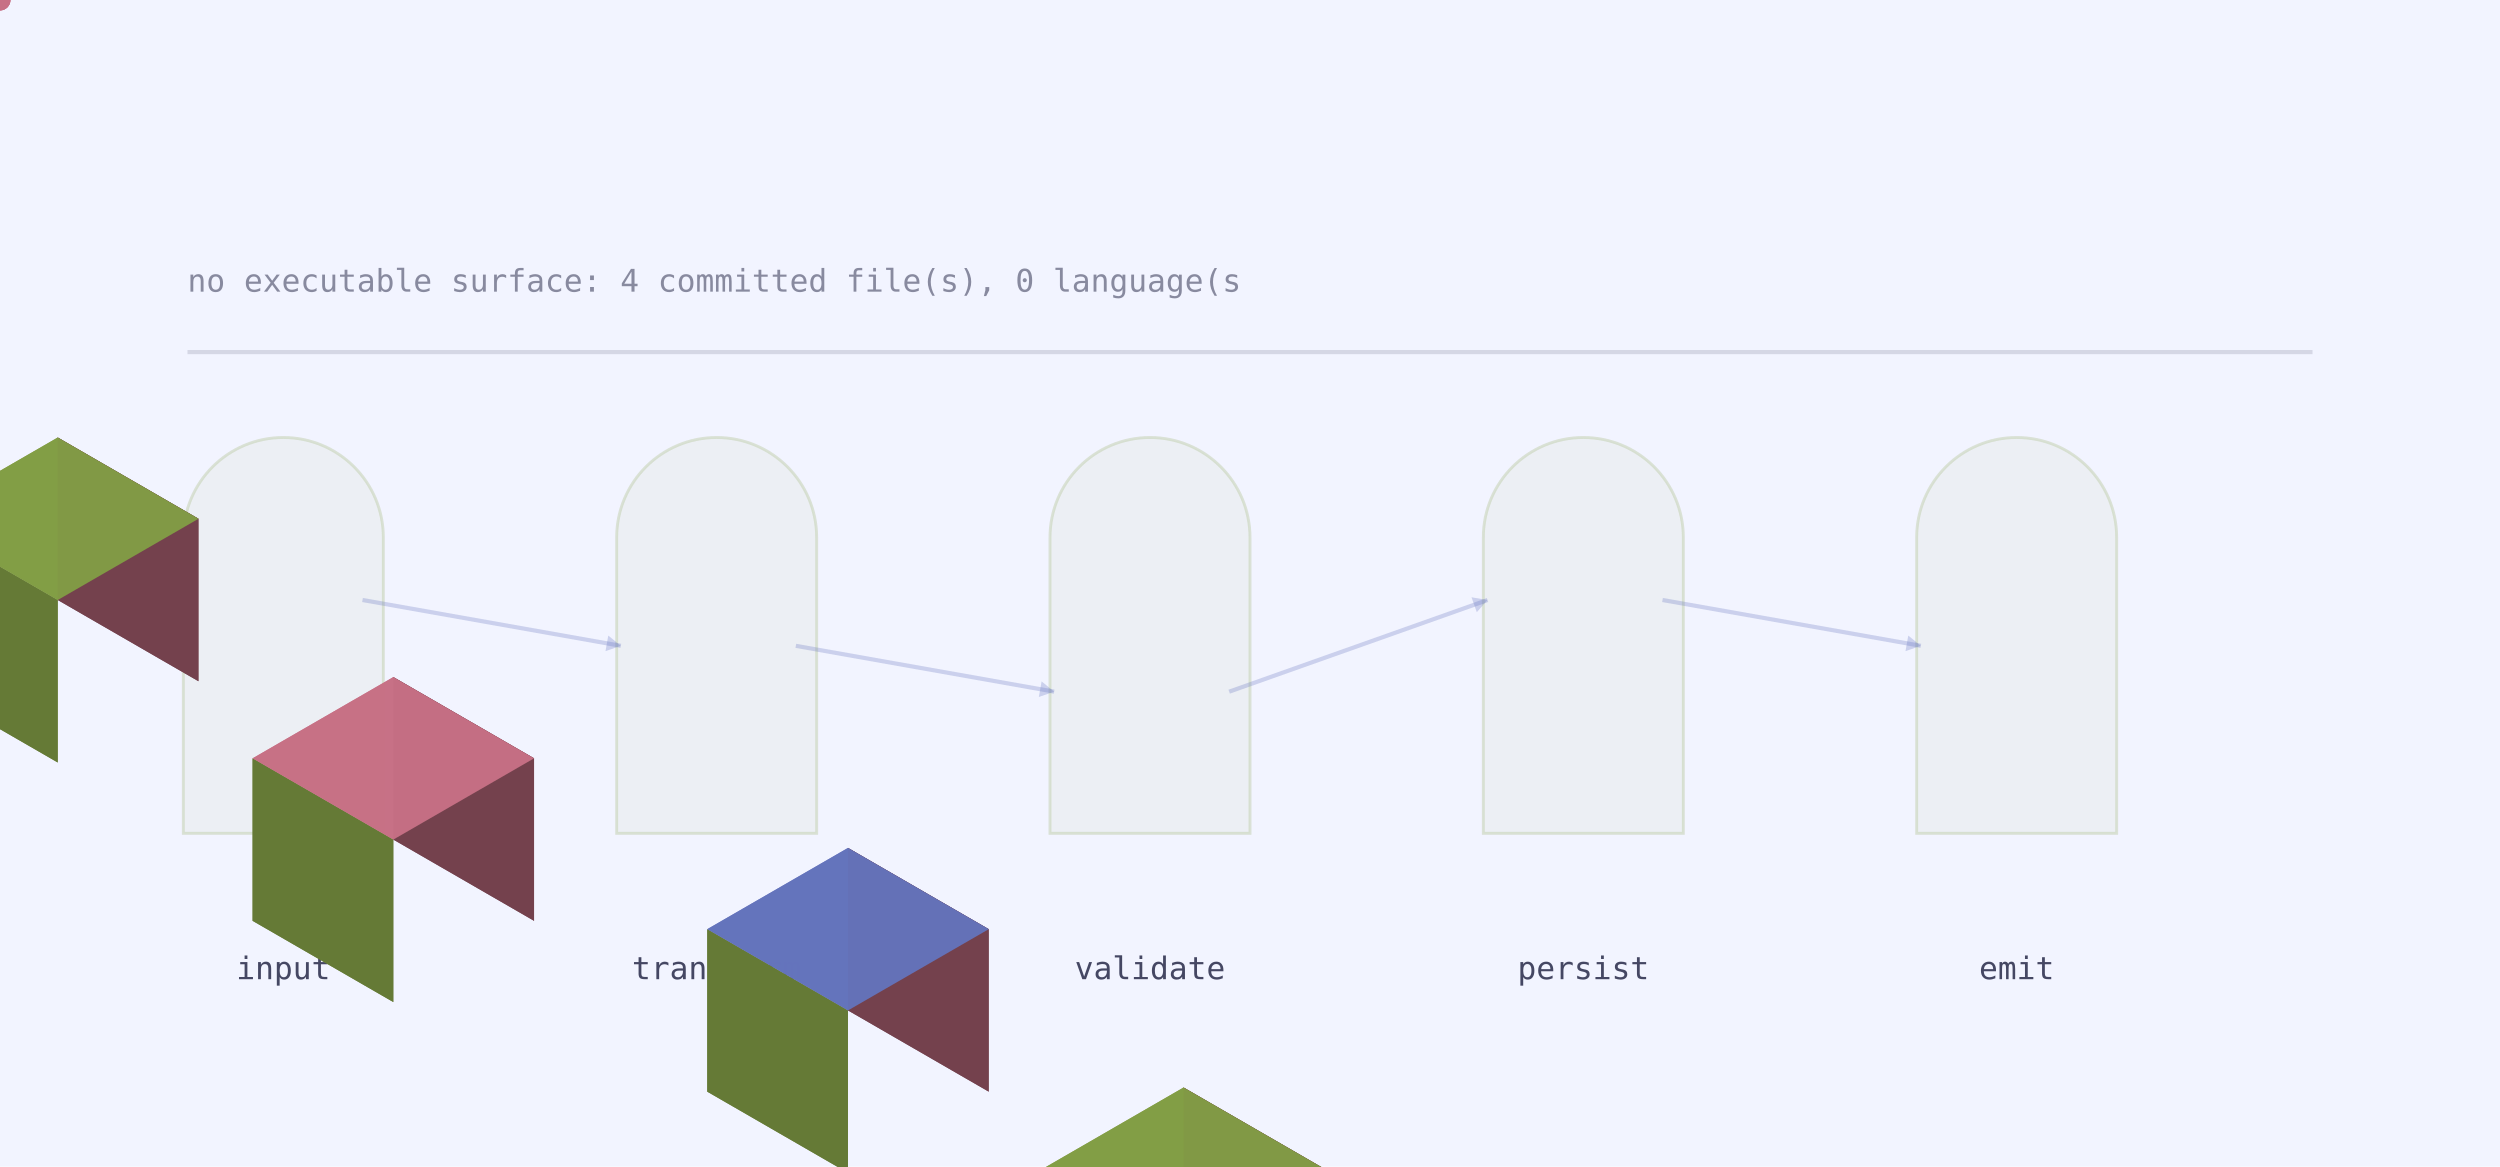
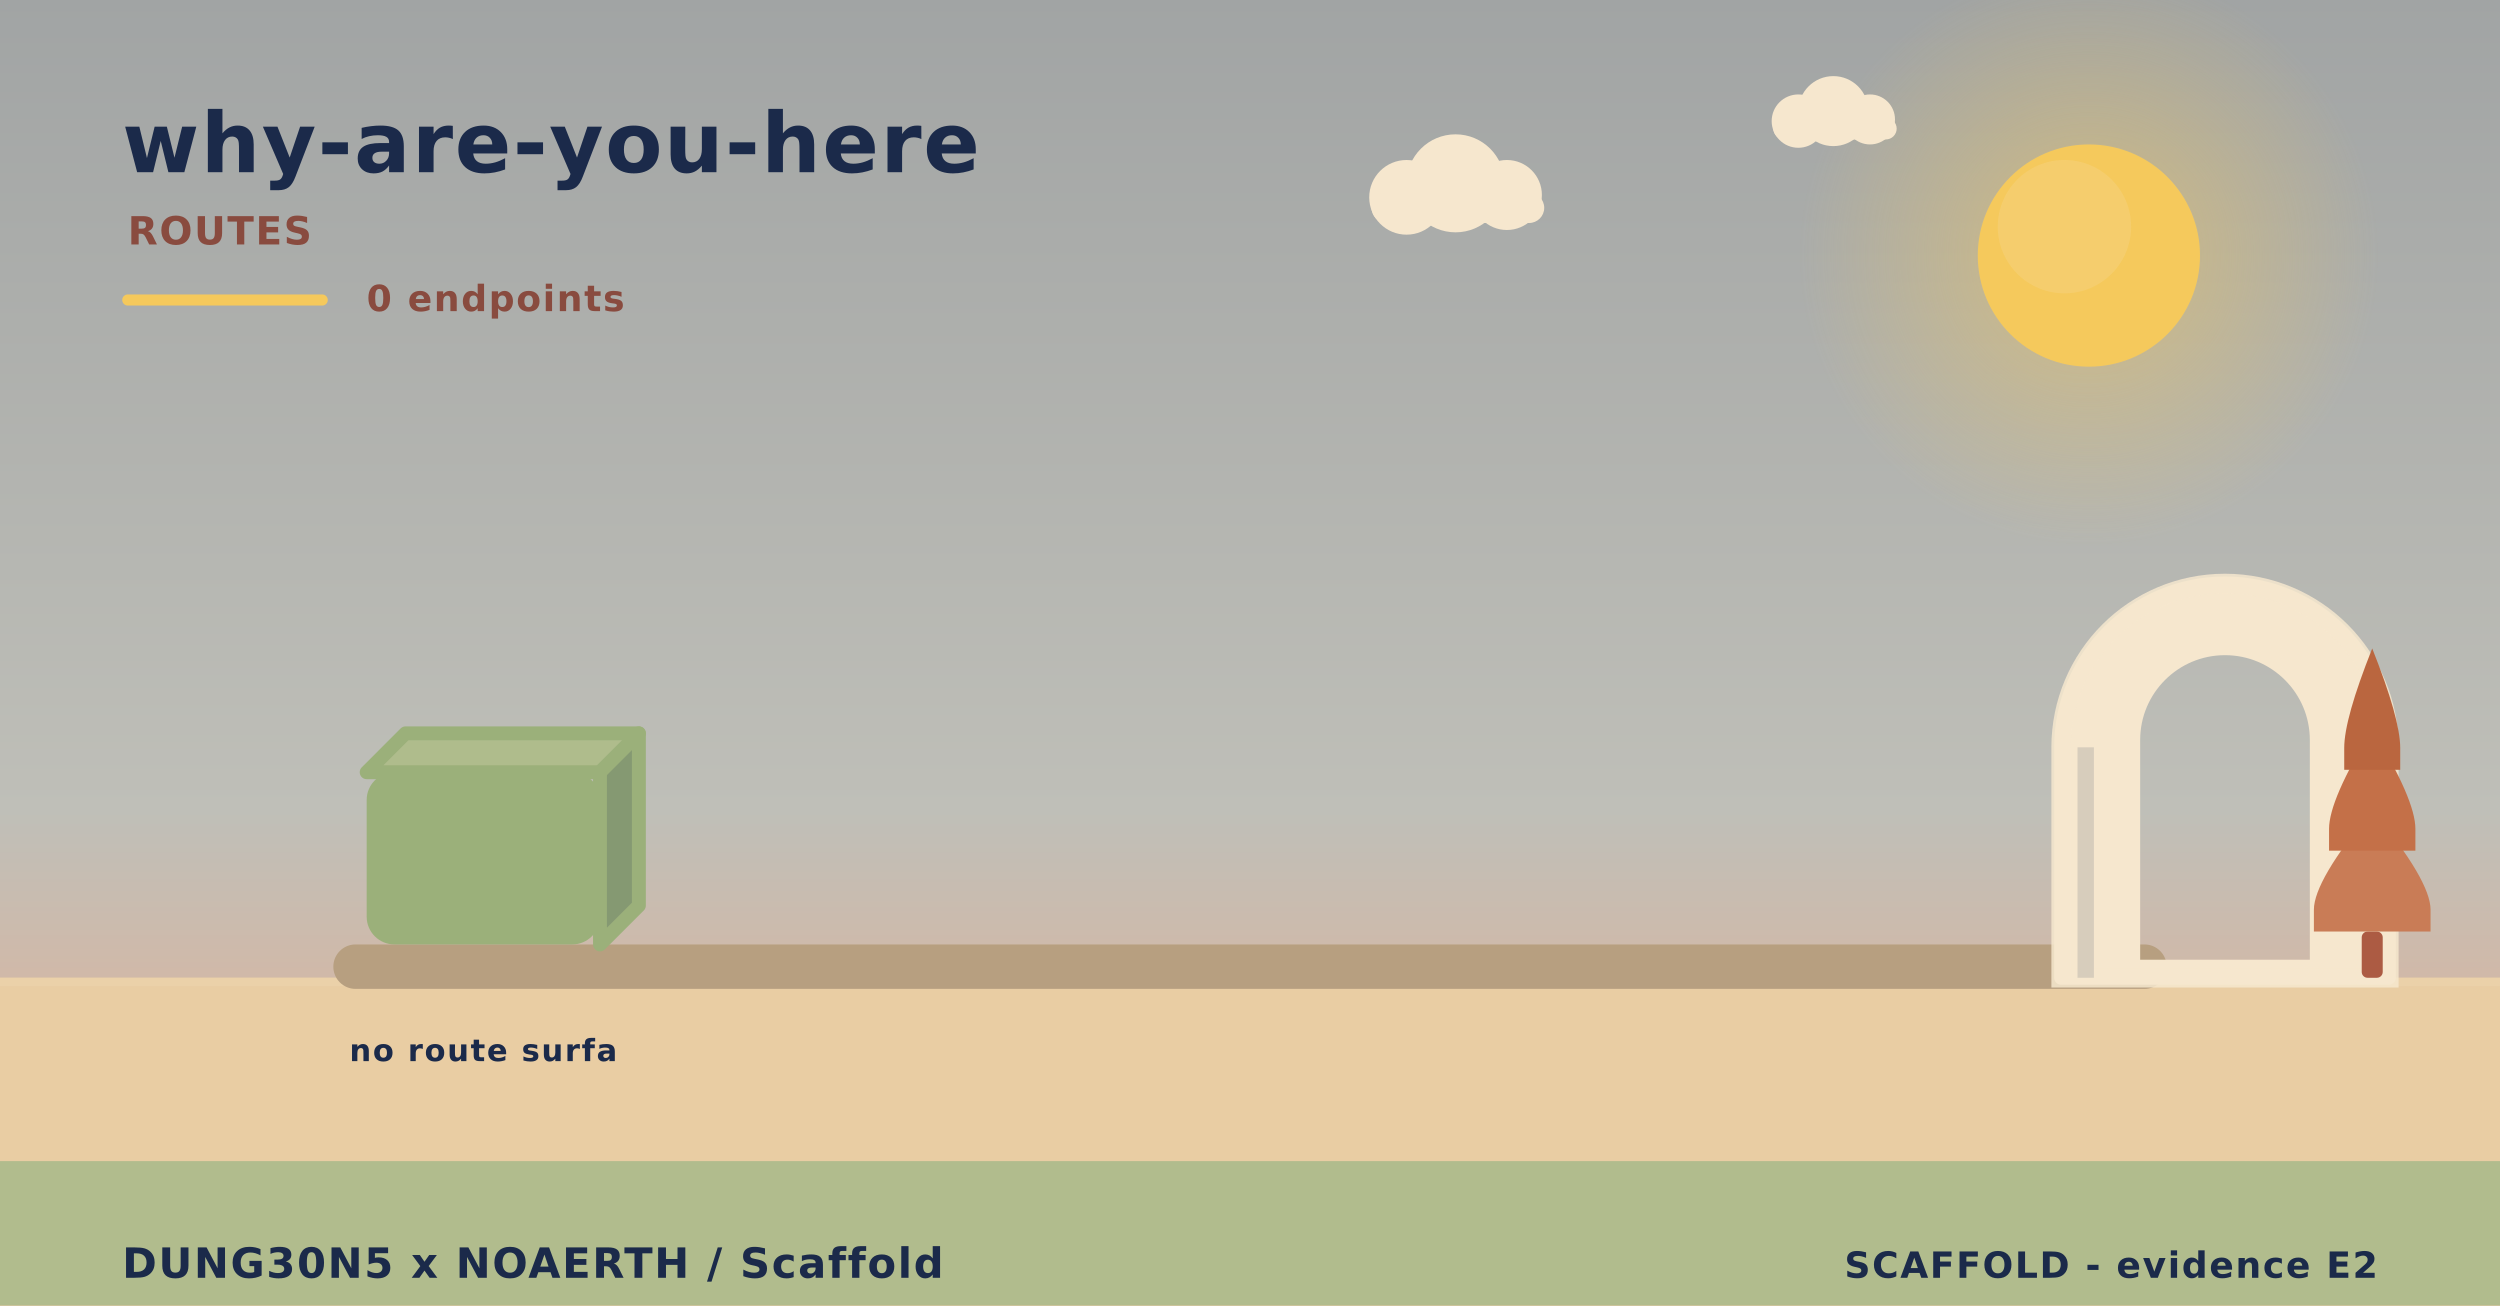
- <svg xmlns="http://www.w3.org/2000/svg" viewBox="0 0 1200 560" width="1200" height="560" role="img" aria-label="why-are-you-here data flow">
-   <rect width="1200" height="560" fill="#f2f4ff" />
-   <defs>
-     <linearGradient id="gf" x1="0" y1="0" x2="1" y2="1">
-       <stop offset="0%" stop-color="#6473bc" />
-       <stop offset="100%" stop-color="#829d44" />
-     </linearGradient>
-   </defs>
-   <path d="M88.00,400.00 L88.00,258.00 A48.00,48.00 0 0 1 184.00,258.00 L184.00,400.00 Z" fill="rgba(130,157,68,0.100)" opacity="0.55" stroke="rgba(130,157,68,0.400)" stroke-width="1.4" />
-   <polygon points="-133.37,173.00 -65.82,212.00 -65.82,134.00 -133.37,95.00" fill="#73414d" opacity="0.95" />
-   <polygon points="-200.92,212.00 -133.37,251.00 -133.37,173.00 -200.92,134.00" fill="#657a35" opacity="0.95" />
-   <polygon points="-133.37,95.00 -65.82,134.00 -133.37,173.00 -200.92,134.00" fill="#6473bc" opacity="0.95" />
+ <svg xmlns="http://www.w3.org/2000/svg" width="900" height="470" viewBox="0 0 900 470" role="img" aria-label="why-are-you-here - how data moves">
+   <linearGradient id="skyd" x1="0" y1="0" x2="0" y2="1">
+     <stop offset="0" stop-color="#a1a4a4" />
+     <stop offset="0.62" stop-color="#bfbfb8" />
+     <stop offset="1" stop-color="#f3ad8a" />
+   </linearGradient>
+   <rect width="900" height="470" fill="url(#skyd)" />
+   <radialGradient id="sund">
+     <stop offset="0.35" stop-color="#f5c95c" stop-opacity="0.34" />
+     <stop offset="1" stop-color="#f5c95c" stop-opacity="0" />
+   </radialGradient>
+   <circle cx="752" cy="92" r="104" fill="url(#sund)" />
+   <circle cx="752" cy="92" r="40" fill="#f5c95c" />
+   <circle cx="743.2" cy="81.6" r="24" fill="#f5d27e" opacity="0.5" />
  <g>
-     <polygon points="-133.37,173.00 -65.82,212.00 -65.82,134.00 -133.37,95.00" fill="#73414d" opacity="0.95" />
-     <polygon points="-200.92,212.00 -133.37,251.00 -133.37,173.00 -200.92,134.00" fill="#657a35" opacity="0.95" />
-     <polygon points="-133.37,95.00 -65.82,134.00 -133.37,173.00 -200.92,134.00" fill="#6473bc" opacity="0.95" />
-     <animate attributeName="opacity" values="0.25;1.0;0.25" dur="3.667s" begin="0.0s" repeatCount="indefinite" />
+     <circle cx="524" cy="66" r="17.64" fill="#f6e7ce" />
+     <circle cx="506.36" cy="71.04" r="13.44" fill="#f6e7ce" />
+     <circle cx="542.48" cy="70.2" r="12.6" fill="#f6e7ce" />
+     <rect x="493.76" y="69.36" width="62.16" height="10.92" rx="5.46" fill="#f6e7ce" />
+     <animateTransform attributeName="transform" type="translate" values="0 0;24 0;0 0" dur="36s" begin="0s" repeatCount="indefinite" />
  </g>
-   <text x="136" y="470" font-family="ui-monospace,Menlo,monospace" font-size="15" fill="rgba(31,33,65,0.820)" text-anchor="middle">input</text>
-   <path d="M296.00,400.00 L296.00,258.00 A48.00,48.00 0 0 1 392.00,258.00 L392.00,400.00 Z" fill="rgba(130,157,68,0.100)" opacity="0.55" stroke="rgba(130,157,68,0.400)" stroke-width="1.4" />
-   <polygon points="27.71,288.00 95.26,327.00 95.26,249.00 27.71,210.00" fill="#73414d" opacity="0.95" />
-   <polygon points="-39.84,327.00 27.71,366.00 27.71,288.00 -39.84,249.00" fill="#657a35" opacity="0.95" />
-   <polygon points="27.71,210.00 95.26,249.00 27.71,288.00 -39.84,249.00" fill="#829d44" opacity="0.95" />
  <g>
-     <polygon points="27.71,288.00 95.26,327.00 95.26,249.00 27.71,210.00" fill="#73414d" opacity="0.95" />
-     <polygon points="-39.84,327.00 27.71,366.00 27.71,288.00 -39.84,249.00" fill="#657a35" opacity="0.95" />
-     <polygon points="27.71,210.00 95.26,249.00 27.71,288.00 -39.84,249.00" fill="#829d44" opacity="0.95" />
-     <animate attributeName="opacity" values="0.25;1.0;0.25" dur="3.667s" begin="0.4s" repeatCount="indefinite" />
+     <circle cx="660" cy="40" r="12.6" fill="#f6e7ce" />
+     <circle cx="647.4" cy="43.6" r="9.6" fill="#f6e7ce" />
+     <circle cx="673.2" cy="43" r="9" fill="#f6e7ce" />
+     <rect x="638.4" y="42.4" width="44.4" height="7.8" rx="3.9" fill="#f6e7ce" />
+     <animateTransform attributeName="transform" type="translate" values="0 0;-18 0;0 0" dur="46s" begin="3s" repeatCount="indefinite" />
  </g>
-   <text x="344" y="470" font-family="ui-monospace,Menlo,monospace" font-size="15" fill="rgba(31,33,65,0.820)" text-anchor="middle">transform</text>
-   <line x1="174.00" y1="288.00" x2="298.00" y2="310.00" stroke="rgba(100,115,188,0.500)" stroke-width="2.00" opacity="0.55" />
-   <polygon points="298.00,310.00 291.97,305.07 290.64,312.55" fill="rgba(100,115,188,0.500)" opacity="0.55" />
-   <g opacity="0.9">
-     <circle cx="0.00" cy="0.00" r="5.00" fill="#c77085" opacity="1.00" />
-     <animateTransform attributeName="transform" type="translate" values="174.00,288.00 298.00,310.00" dur="2.933s" begin="0.0s" repeatCount="indefinite" />
-     <animateTransform attributeName="transform" type="translate" values="298.00,310.00 174.00,288.00" dur="2.933s" begin="1.467s" repeatCount="indefinite" />
+   <rect x="0" y="352" width="900" height="118" fill="#e9cda3" />
+   <rect x="0" y="352" width="900" height="3" fill="#ebd1a9" />
+   <text x="44" y="62" font-family="Verdana,DejaVu Sans,sans-serif" font-size="30" font-weight="700" letter-spacing="0.6" fill="#1b2a4a" text-anchor="start">why-are-you-here</text>
+   <text x="46" y="88" font-family="Verdana,DejaVu Sans,sans-serif" font-size="14" font-weight="700" letter-spacing="0.6" fill="#894b3f" text-anchor="start">ROUTES</text>
+   <rect x="44" y="106" width="74" height="4" rx="2" fill="#f5c95c" />
+   <text x="132" y="112" font-family="Verdana,DejaVu Sans,sans-serif" font-size="13" font-weight="700" letter-spacing="0.6" fill="#894b3f" text-anchor="start">0 endpoints</text>
+   <rect x="120" y="340" width="660" height="16" rx="8" fill="#b79f80" />
+   <g>
+     <path d="M132,278 L216,278 L230,264 L146,264 Z" fill="#afbc8c" stroke="#9bb07a" stroke-width="5" stroke-linejoin="round" />
+     <path d="M216,278 L230,264 L230,326 L216,340 Z" fill="#859972" stroke="#9bb07a" stroke-width="5" stroke-linejoin="round" />
+     <rect x="132" y="278" width="84" height="62" rx="10" fill="#9bb07a" />
+     <animateTransform attributeName="transform" type="translate" values="0 10;0 0" dur="0.8s" begin="0s" fill="freeze" />
  </g>
-   <path d="M504.00,400.00 L504.00,258.00 A48.00,48.00 0 0 1 600.00,258.00 L600.00,400.00 Z" fill="rgba(130,157,68,0.100)" opacity="0.55" stroke="rgba(130,157,68,0.400)" stroke-width="1.4" />
-   <polygon points="188.79,403.00 256.34,442.00 256.34,364.00 188.79,325.00" fill="#73414d" opacity="0.95" />
-   <polygon points="121.24,442.00 188.79,481.00 188.79,403.00 121.24,364.00" fill="#657a35" opacity="0.95" />
-   <polygon points="188.79,325.00 256.34,364.00 188.79,403.00 121.24,364.00" fill="#c77085" opacity="0.95" />
-   <g>
-     <polygon points="188.79,403.00 256.34,442.00 256.34,364.00 188.79,325.00" fill="#73414d" opacity="0.95" />
-     <polygon points="121.24,442.00 188.79,481.00 188.79,403.00 121.24,364.00" fill="#657a35" opacity="0.95" />
-     <polygon points="188.79,325.00 256.34,364.00 188.79,403.00 121.24,364.00" fill="#c77085" opacity="0.95" />
-     <animate attributeName="opacity" values="0.25;1.0;0.25" dur="3.667s" begin="0.8s" repeatCount="indefinite" />
-   </g>
-   <text x="552" y="470" font-family="ui-monospace,Menlo,monospace" font-size="15" fill="rgba(31,33,65,0.820)" text-anchor="middle">validate</text>
-   <line x1="382.00" y1="310.00" x2="506.00" y2="332.00" stroke="rgba(100,115,188,0.500)" stroke-width="2.00" opacity="0.55" />
-   <polygon points="506.00,332.00 499.97,327.07 498.64,334.55" fill="rgba(100,115,188,0.500)" opacity="0.55" />
-   <g opacity="0.9">
-     <circle cx="0.00" cy="0.00" r="5.00" fill="#c77085" opacity="1.00" />
-     <animateTransform attributeName="transform" type="translate" values="382.00,310.00 506.00,332.00" dur="2.933s" begin="0.45s" repeatCount="indefinite" />
-     <animateTransform attributeName="transform" type="translate" values="506.00,332.00 382.00,310.00" dur="2.933s" begin="1.917s" repeatCount="indefinite" />
-   </g>
-   <path d="M712.00,400.00 L712.00,258.00 A48.00,48.00 0 0 1 808.00,258.00 L808.00,400.00 Z" fill="rgba(130,157,68,0.100)" opacity="0.55" stroke="rgba(130,157,68,0.400)" stroke-width="1.4" />
-   <polygon points="407.03,485.00 474.58,524.00 474.58,446.00 407.03,407.00" fill="#73414d" opacity="0.95" />
-   <polygon points="339.48,524.00 407.03,563.00 407.03,485.00 339.48,446.00" fill="#657a35" opacity="0.95" />
-   <polygon points="407.03,407.00 474.58,446.00 407.03,485.00 339.48,446.00" fill="#6473bc" opacity="0.95" />
-   <g>
-     <polygon points="407.03,485.00 474.58,524.00 474.58,446.00 407.03,407.00" fill="#73414d" opacity="0.95" />
-     <polygon points="339.48,524.00 407.03,563.00 407.03,485.00 339.48,446.00" fill="#657a35" opacity="0.95" />
-     <polygon points="407.03,407.00 474.58,446.00 407.03,485.00 339.48,446.00" fill="#6473bc" opacity="0.95" />
-     <animate attributeName="opacity" values="0.25;1.0;0.25" dur="3.667s" begin="1.2s" repeatCount="indefinite" />
-   </g>
-   <text x="760" y="470" font-family="ui-monospace,Menlo,monospace" font-size="15" fill="rgba(31,33,65,0.820)" text-anchor="middle">persist</text>
-   <line x1="590.00" y1="332.00" x2="714.00" y2="288.00" stroke="rgba(100,115,188,0.500)" stroke-width="2.00" opacity="0.55" />
-   <polygon points="714.00,288.00 706.32,286.69 708.86,293.86" fill="rgba(100,115,188,0.500)" opacity="0.55" />
-   <g opacity="0.9">
-     <circle cx="0.00" cy="0.00" r="5.00" fill="#c77085" opacity="1.00" />
-     <animateTransform attributeName="transform" type="translate" values="590.00,332.00 714.00,288.00" dur="2.933s" begin="0.9s" repeatCount="indefinite" />
-     <animateTransform attributeName="transform" type="translate" values="714.00,288.00 590.00,332.00" dur="2.933s" begin="2.367s" repeatCount="indefinite" />
-   </g>
-   <path d="M920.00,400.00 L920.00,258.00 A48.00,48.00 0 0 1 1016.00,258.00 L1016.00,400.00 Z" fill="rgba(130,157,68,0.100)" opacity="0.55" stroke="rgba(130,157,68,0.400)" stroke-width="1.4" />
-   <polygon points="568.11,600.00 635.66,639.00 635.66,561.00 568.11,522.00" fill="#73414d" opacity="0.95" />
-   <polygon points="500.56,639.00 568.11,678.00 568.11,600.00 500.56,561.00" fill="#657a35" opacity="0.95" />
-   <polygon points="568.11,522.00 635.66,561.00 568.11,600.00 500.56,561.00" fill="#829d44" opacity="0.95" />
-   <g>
-     <polygon points="568.11,600.00 635.66,639.00 635.66,561.00 568.11,522.00" fill="#73414d" opacity="0.95" />
-     <polygon points="500.56,639.00 568.11,678.00 568.11,600.00 500.56,561.00" fill="#657a35" opacity="0.95" />
-     <polygon points="568.11,522.00 635.66,561.00 568.11,600.00 500.56,561.00" fill="#829d44" opacity="0.95" />
-     <animate attributeName="opacity" values="0.25;1.0;0.25" dur="3.667s" begin="1.6s" repeatCount="indefinite" />
-   </g>
-   <text x="968" y="470" font-family="ui-monospace,Menlo,monospace" font-size="15" fill="rgba(31,33,65,0.820)" text-anchor="middle">emit</text>
-   <line x1="798.00" y1="288.00" x2="922.00" y2="310.00" stroke="rgba(100,115,188,0.500)" stroke-width="2.00" opacity="0.55" />
-   <polygon points="922.00,310.00 915.97,305.07 914.64,312.55" fill="rgba(100,115,188,0.500)" opacity="0.55" />
-   <g opacity="0.9">
-     <circle cx="0.00" cy="0.00" r="5.00" fill="#c77085" opacity="1.00" />
-     <animateTransform attributeName="transform" type="translate" values="798.00,288.00 922.00,310.00" dur="2.933s" begin="1.35s" repeatCount="indefinite" />
-     <animateTransform attributeName="transform" type="translate" values="922.00,310.00 798.00,288.00" dur="2.933s" begin="2.817s" repeatCount="indefinite" />
-   </g>
-   <rect x="90.00" y="168.00" width="1020.00" height="2.00" rx="0.00" fill="rgba(31,33,65,0.140)" opacity="1.00" />
-   <text x="90" y="140" font-family="ui-monospace,Menlo,monospace" font-size="15" fill="rgba(31,33,65,0.500)">no executable surface: 4 committed file(s), 0 language(s</text>
+   <text x="174" y="382" font-family="Verdana,DejaVu Sans,sans-serif" font-size="11" font-weight="700" letter-spacing="0.6" fill="#1b2a4a" text-anchor="middle">no route surfa</text>
+   <path d="M742,352 L742,269.04 A59,59 0 0 1 860,269.04 L860,352 Z M767.96,348 L767.96,266.4 A33.04,33.04 0 0 1 834.04,266.4 L834.04,348 Z" fill="#f6e7ce" fill-rule="evenodd" stroke="#f6e7ce" stroke-width="5" stroke-linejoin="round" />
+   <path d="M742,352 L742,269.04 A59,59 0 0 1 860,269.04 L860,352 Z" fill="none" stroke="#f6e7ce" stroke-width="7" stroke-linecap="round" opacity="0.85" />
+   <rect x="747.9" y="269.04" width="5.9" height="82.96" fill="#d7cdbc" />
+   <rect x="850.22" y="335.36" width="7.56" height="16.64" rx="2.1" fill="#ac5b43" />
+   <path d="M854,291.68 Q833,317.01 833,327.5 Q833,335.36 833,335.36 L875,335.36 Q875,335.36 875,327.5 Q875,317.01 854,291.68 Z" fill="#c97c56" />
+   <path d="M854,262.56 Q838.46,287.89 838.46,298.38 Q838.46,306.24 838.46,306.24 L869.54,306.24 Q869.54,306.24 869.54,298.38 Q869.54,287.89 854,262.56 Z" fill="#c47048" />
+   <path d="M854,233.44 Q843.92,258.77 843.92,269.26 Q843.92,277.12 843.92,277.12 L864.08,277.12 Q864.08,277.12 864.08,269.26 Q864.08,258.77 854,233.44 Z" fill="#ba663f" />
+   <rect x="0" y="418" width="900" height="52" rx="0" fill="#adbb8b" opacity="0.94" />
+   <text x="44" y="460" font-family="Verdana,DejaVu Sans,sans-serif" font-size="15" font-weight="700" letter-spacing="0.6" fill="#1b2a4a" text-anchor="start">DUNG30N5 x NOAERTH  /  Scaffold</text>
+   <text x="856" y="460" font-family="Verdana,DejaVu Sans,sans-serif" font-size="13" font-weight="700" letter-spacing="0.6" fill="#1b2a4a" text-anchor="end">SCAFFOLD  -  evidence E2</text>
</svg>
